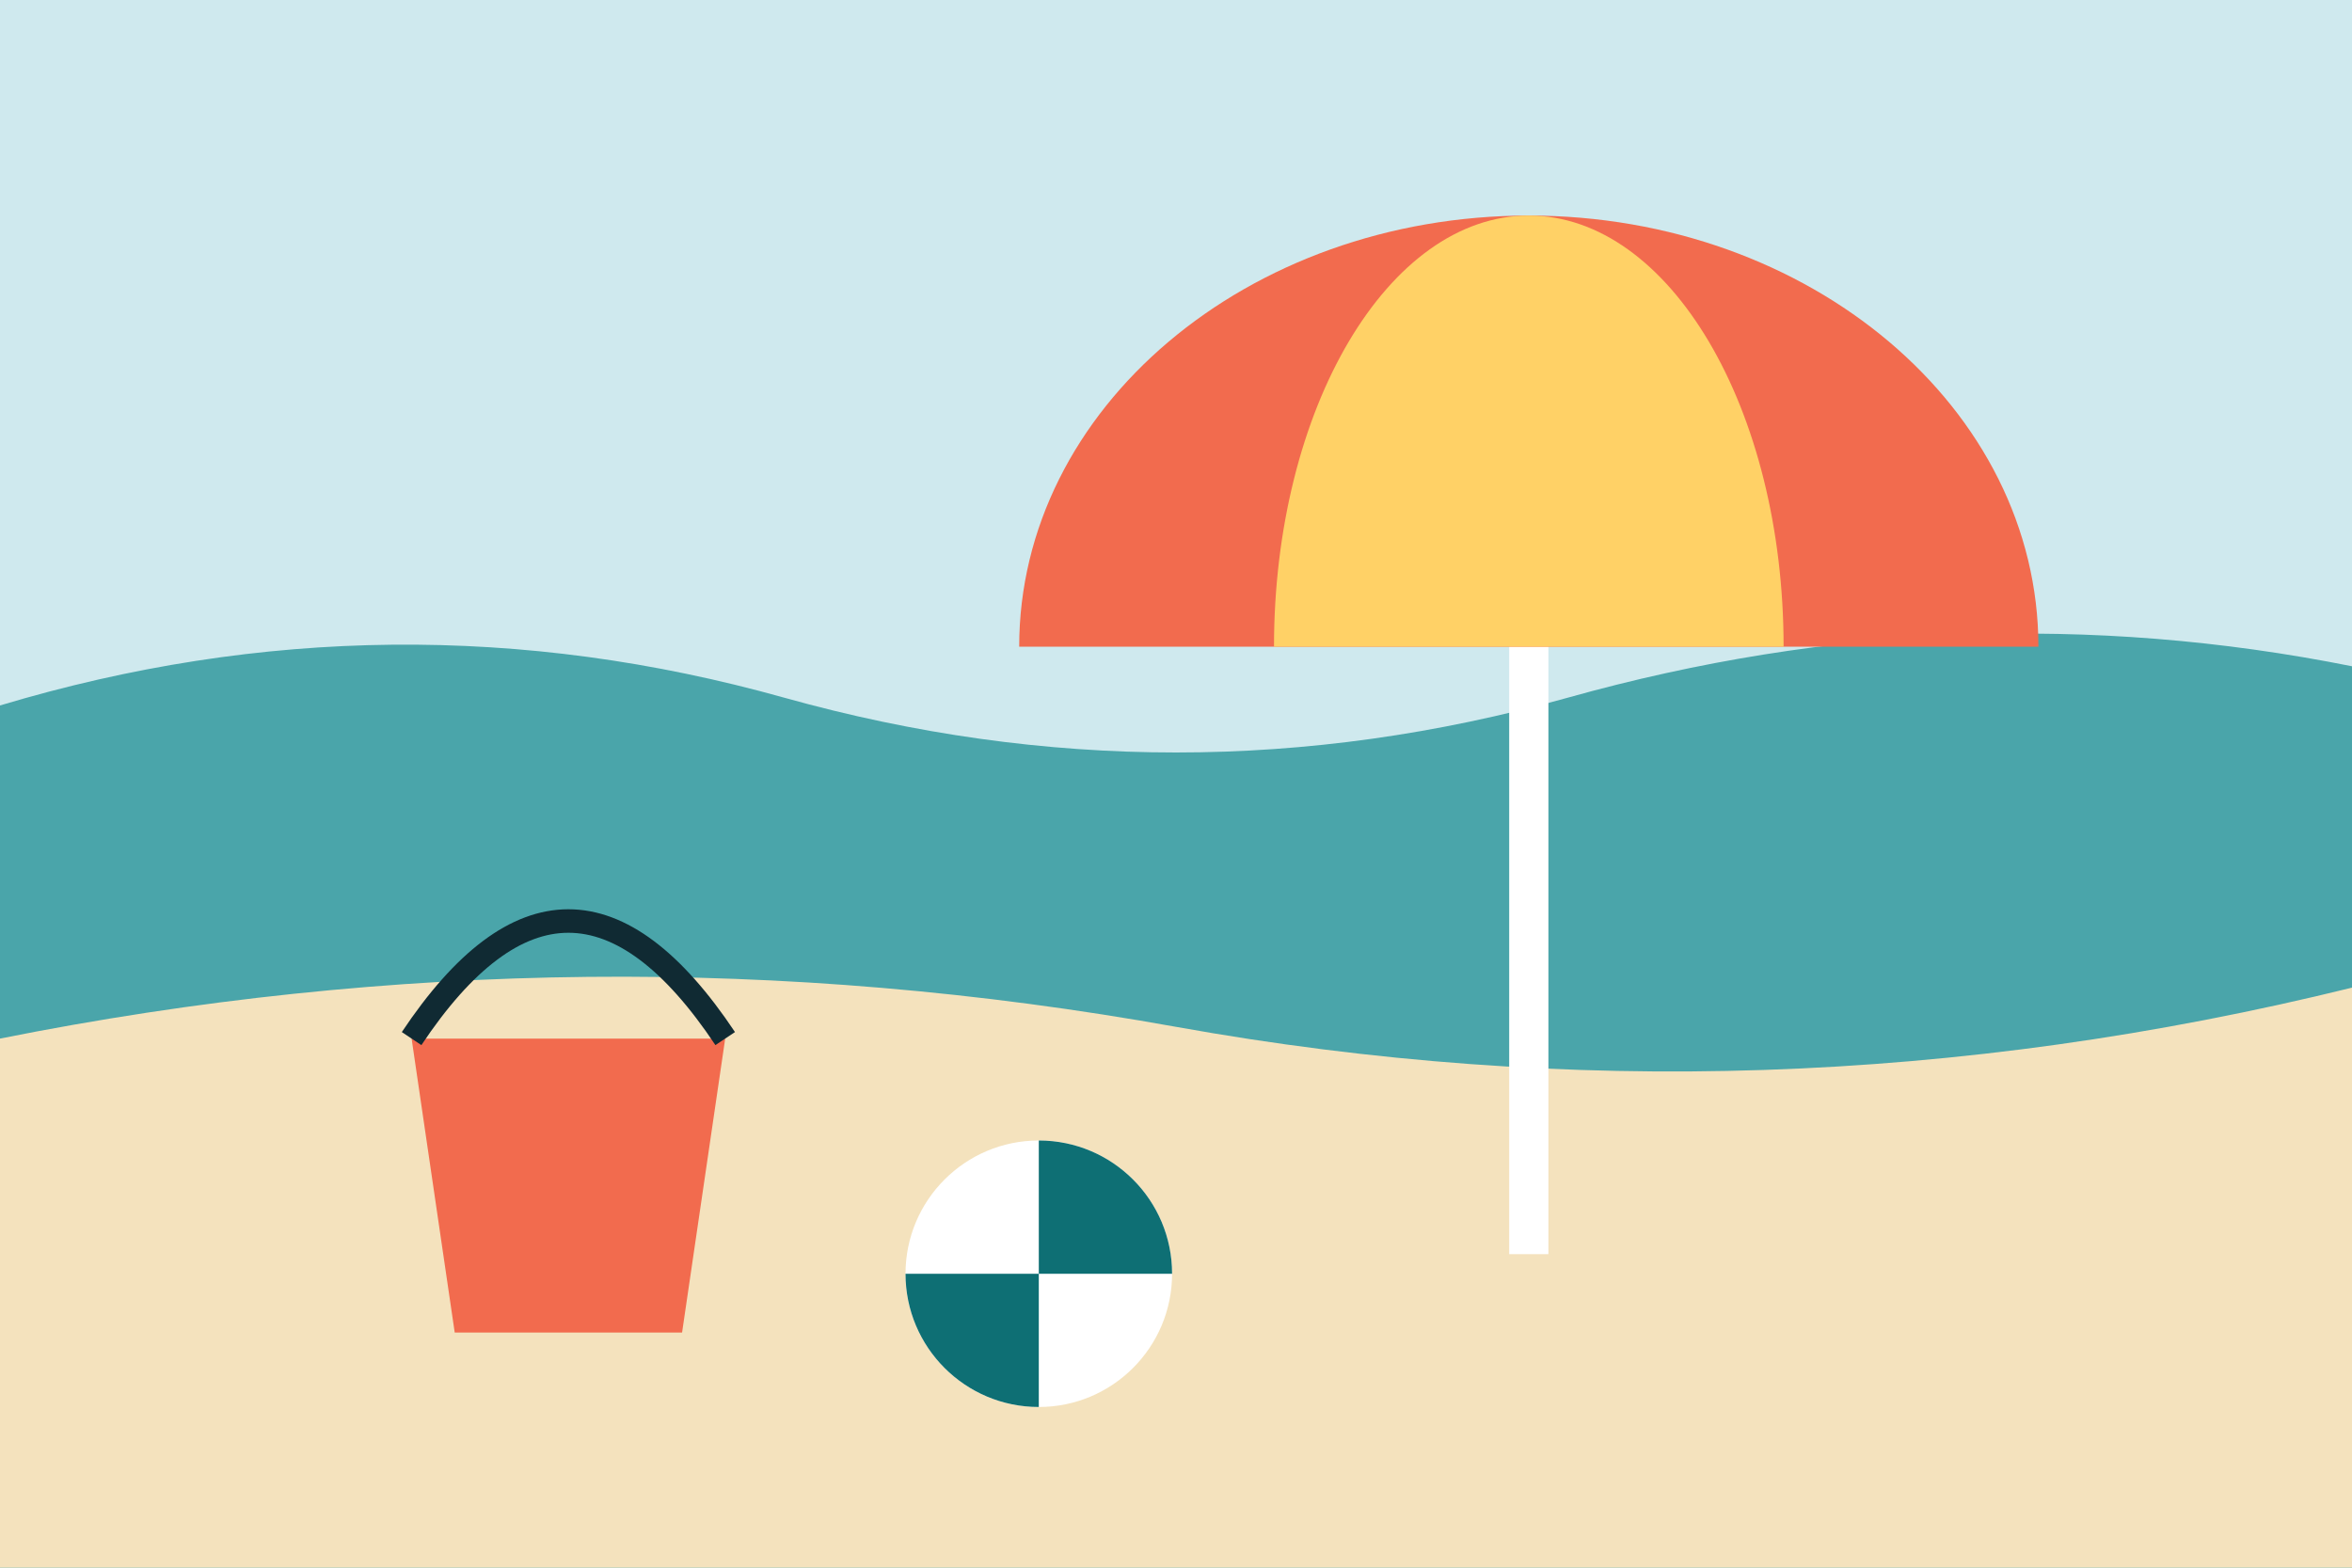
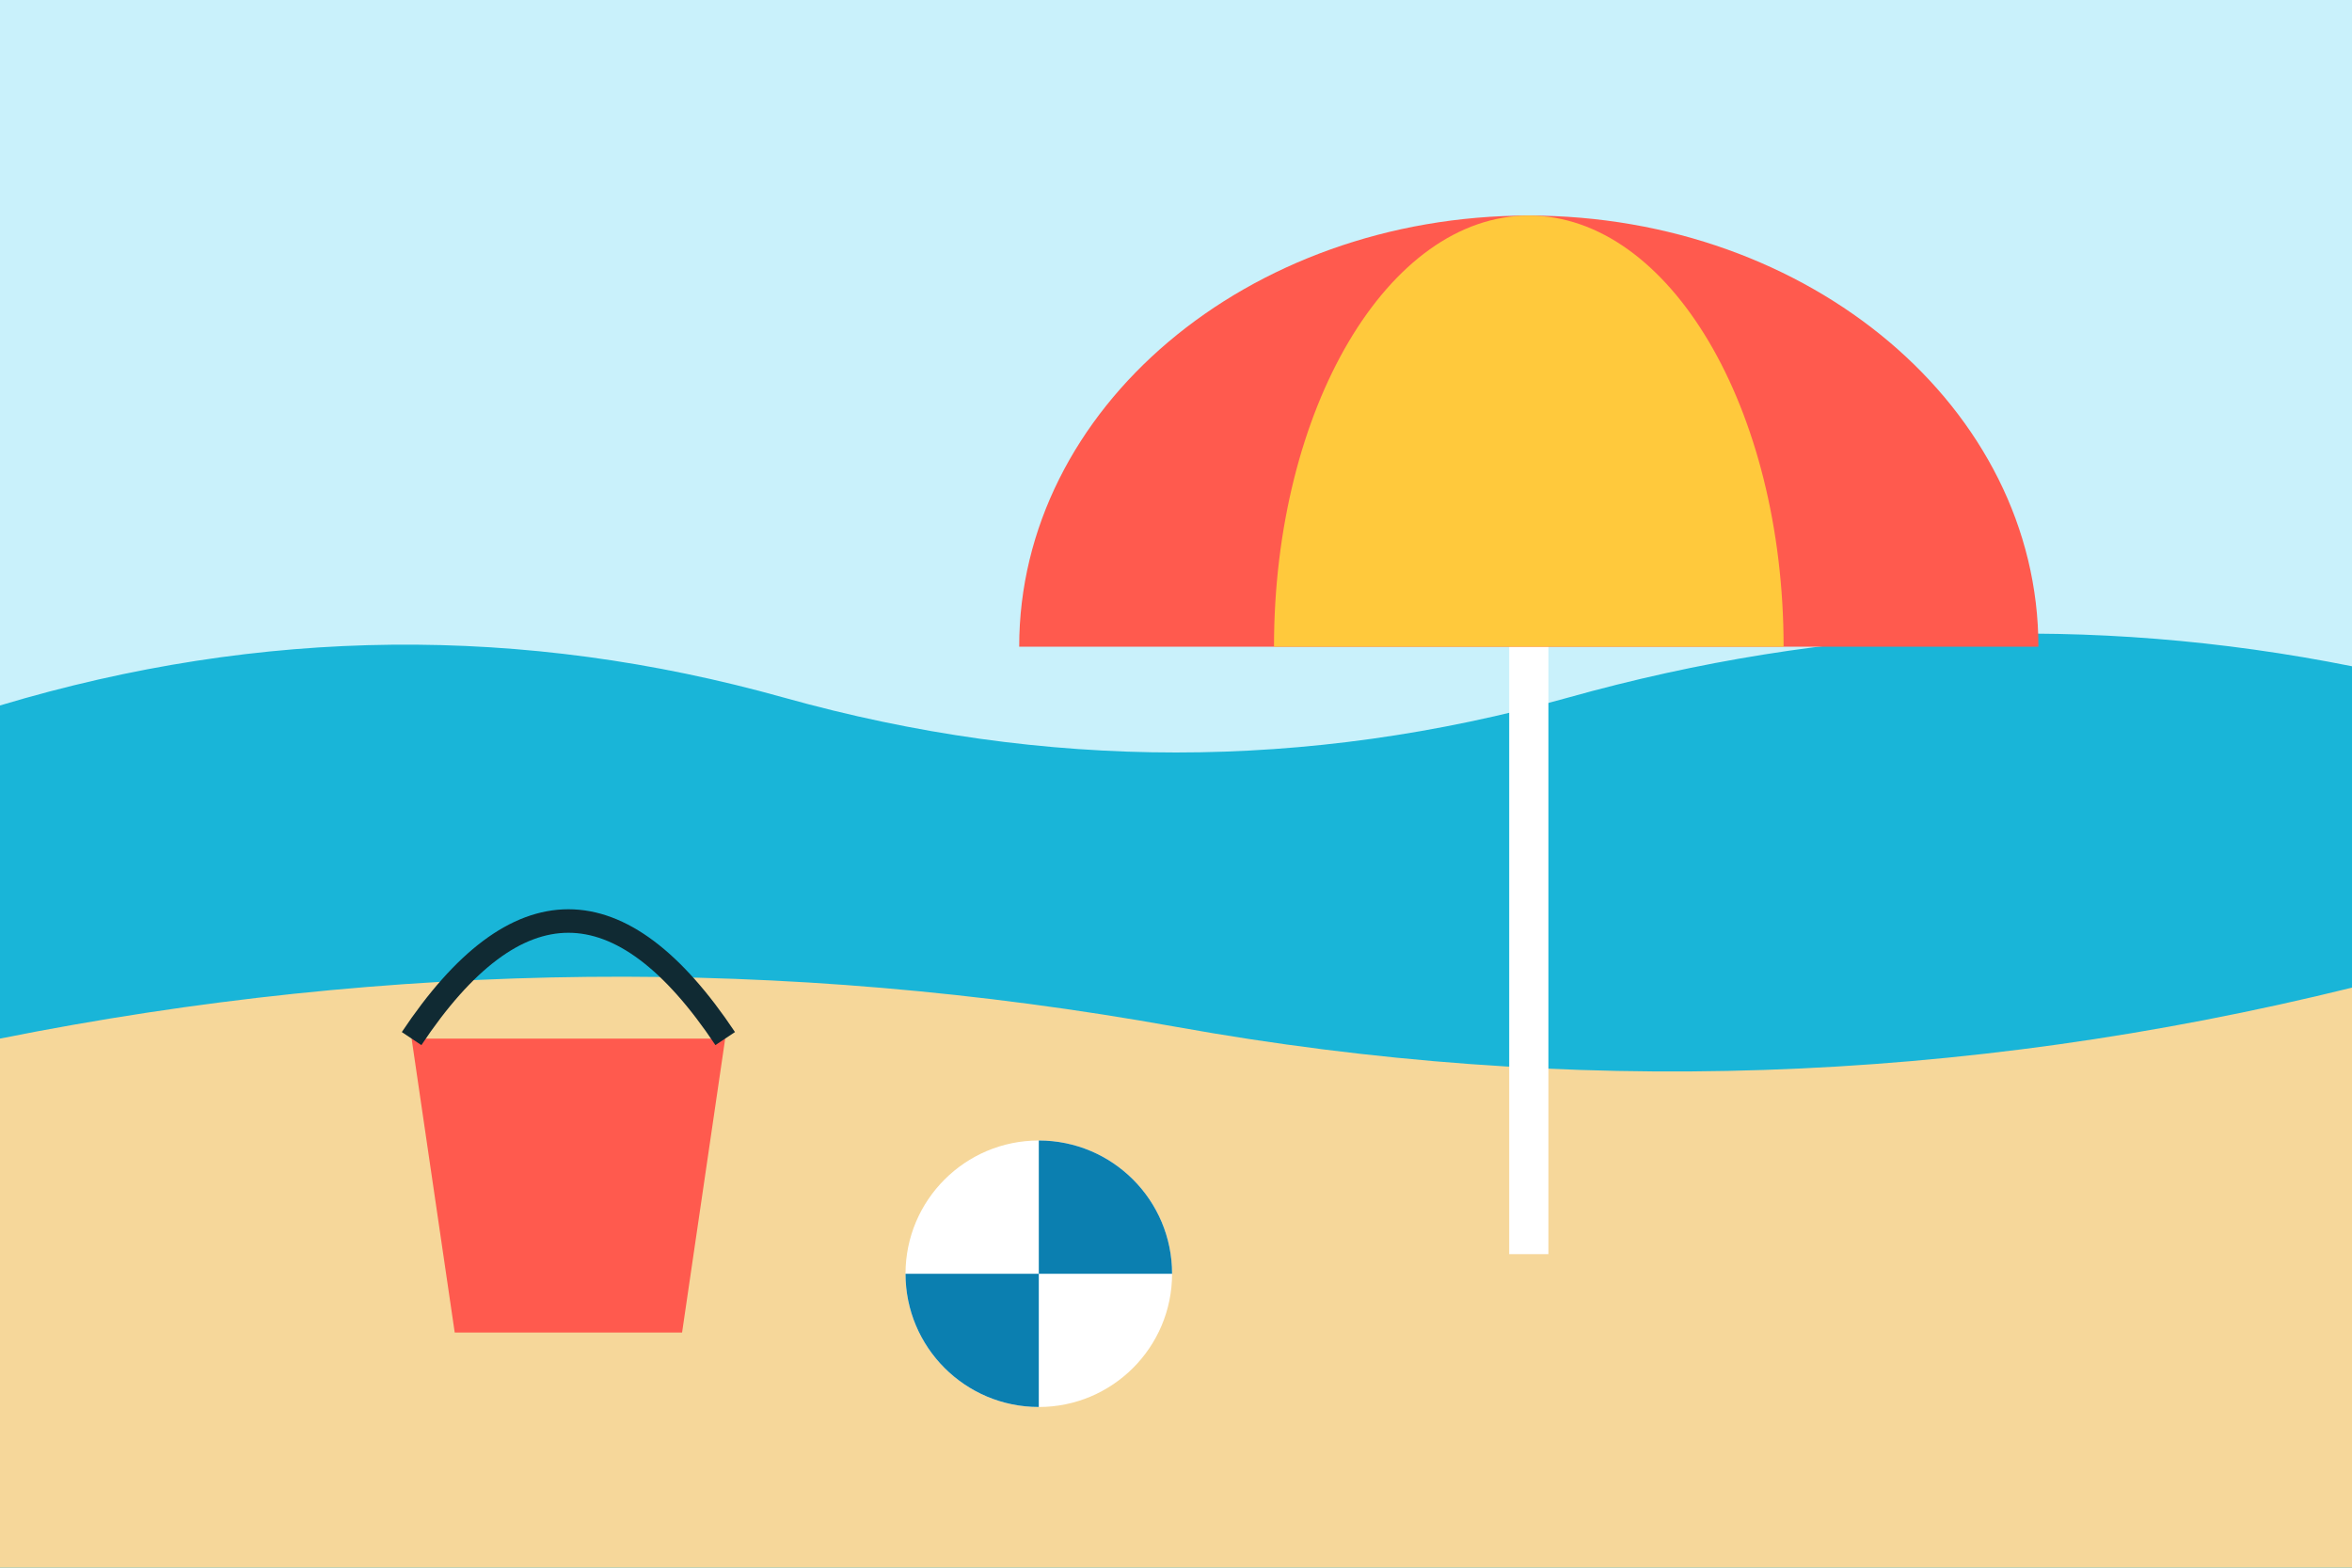
<svg xmlns="http://www.w3.org/2000/svg" viewBox="0 0 600 400">
-   <rect width="600" height="400" fill="#cfe9ee" />
-   <path d="M0 180Q100 150 200 178T400 178T600 170V400H0Z" fill="#4aa5aa" />
-   <path d="M0 265Q150 235 300 262T600 252V400H0Z" fill="#f4e2bd" />
+   <rect width="600" height="400" fill="#c9f1fb" />
+   <path d="M0 180Q100 150 200 178T400 178T600 170V400H0Z" fill="#19b5d8" />
+   <path d="M0 265Q150 235 300 262T600 252V400H0Z" fill="#f6d79a" />
  <path d="M390 110V320" stroke="#fff" stroke-width="10" />
-   <path d="M260 165A130 110 0 0 1 520 165Z" fill="#f26b4e" />
-   <path d="M325 165A65 110 0 0 1 455 165Z" fill="#ffd166" />
-   <path d="M105 265H185L174 340H116Z" fill="#f26b4e" />
+   <path d="M260 165A130 110 0 0 1 520 165Z" fill="#ff5a4e" />
+   <path d="M325 165A65 110 0 0 1 455 165Z" fill="#ffc93c" />
+   <path d="M105 265H185L174 340H116Z" fill="#ff5a4e" />
  <path d="M105 265Q145 205 185 265" stroke="#102a33" stroke-width="6" fill="none" />
  <circle cx="265" cy="325" r="34" fill="#fff" />
-   <path d="M265 291A34 34 0 0 1 299 325H265ZM265 359A34 34 0 0 1 231 325H265Z" fill="#0e6f74" />
+   <path d="M265 291A34 34 0 0 1 299 325H265ZM265 359A34 34 0 0 1 231 325H265Z" fill="#0b7fb0" />
</svg>
